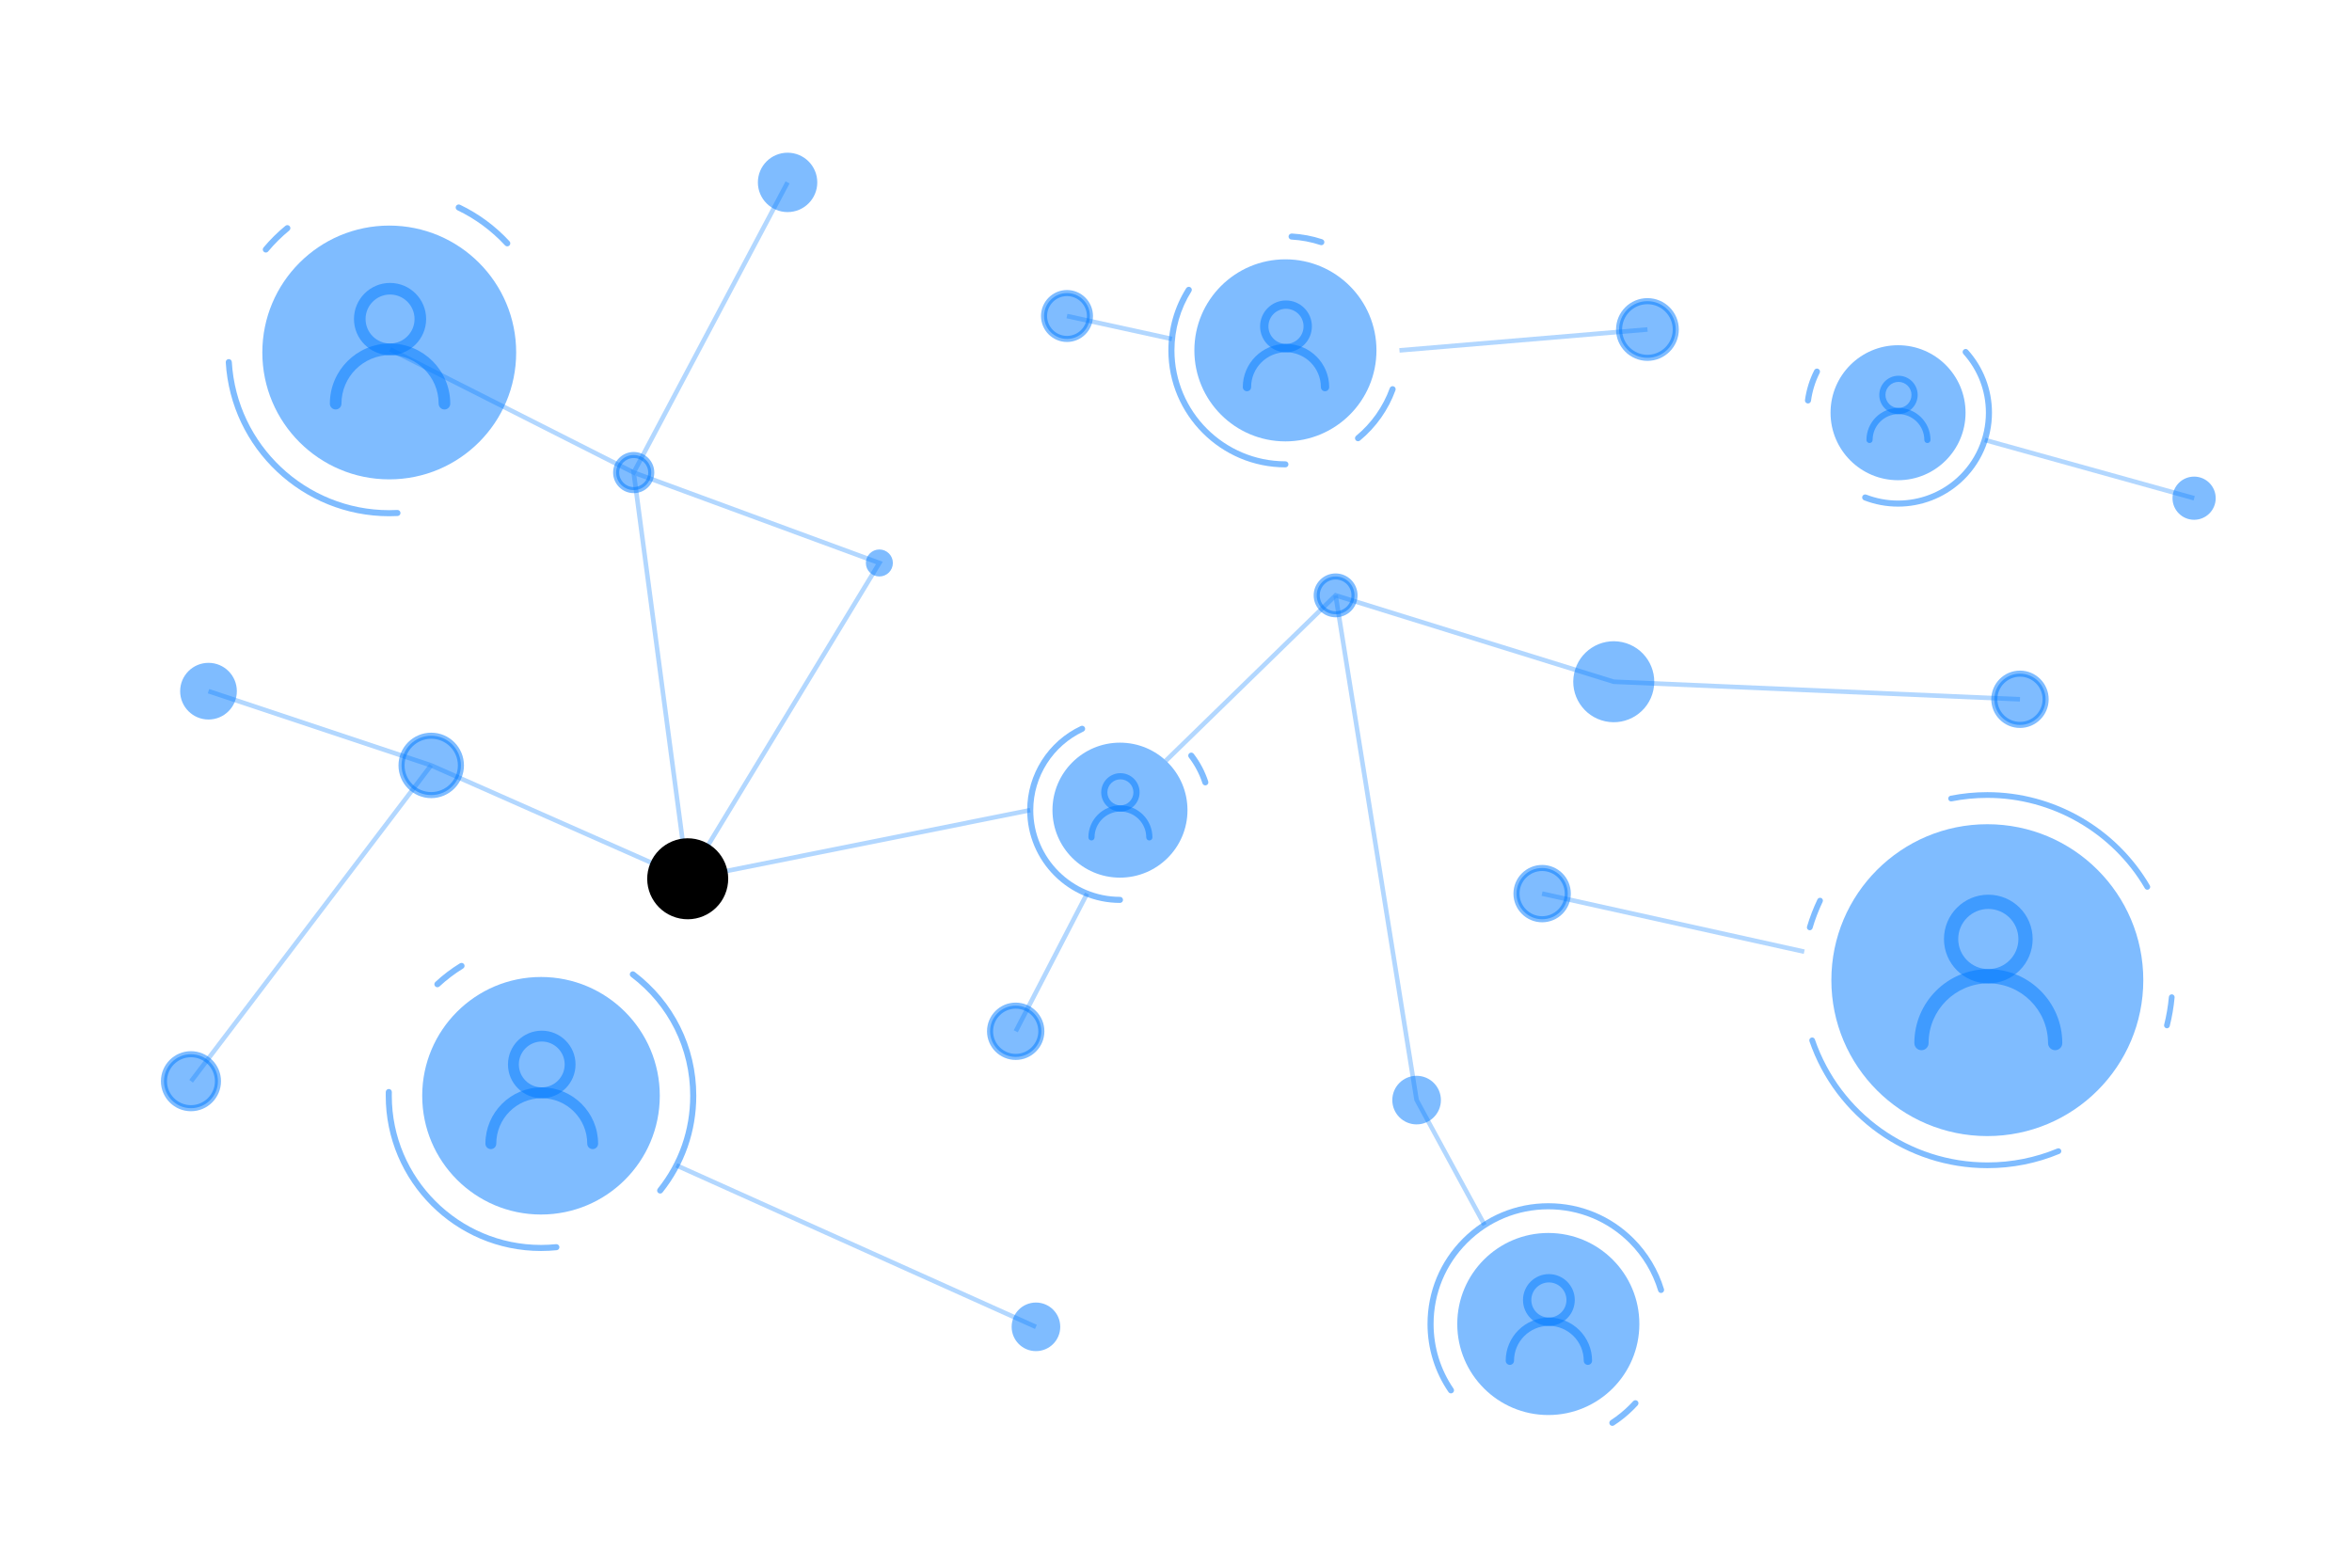
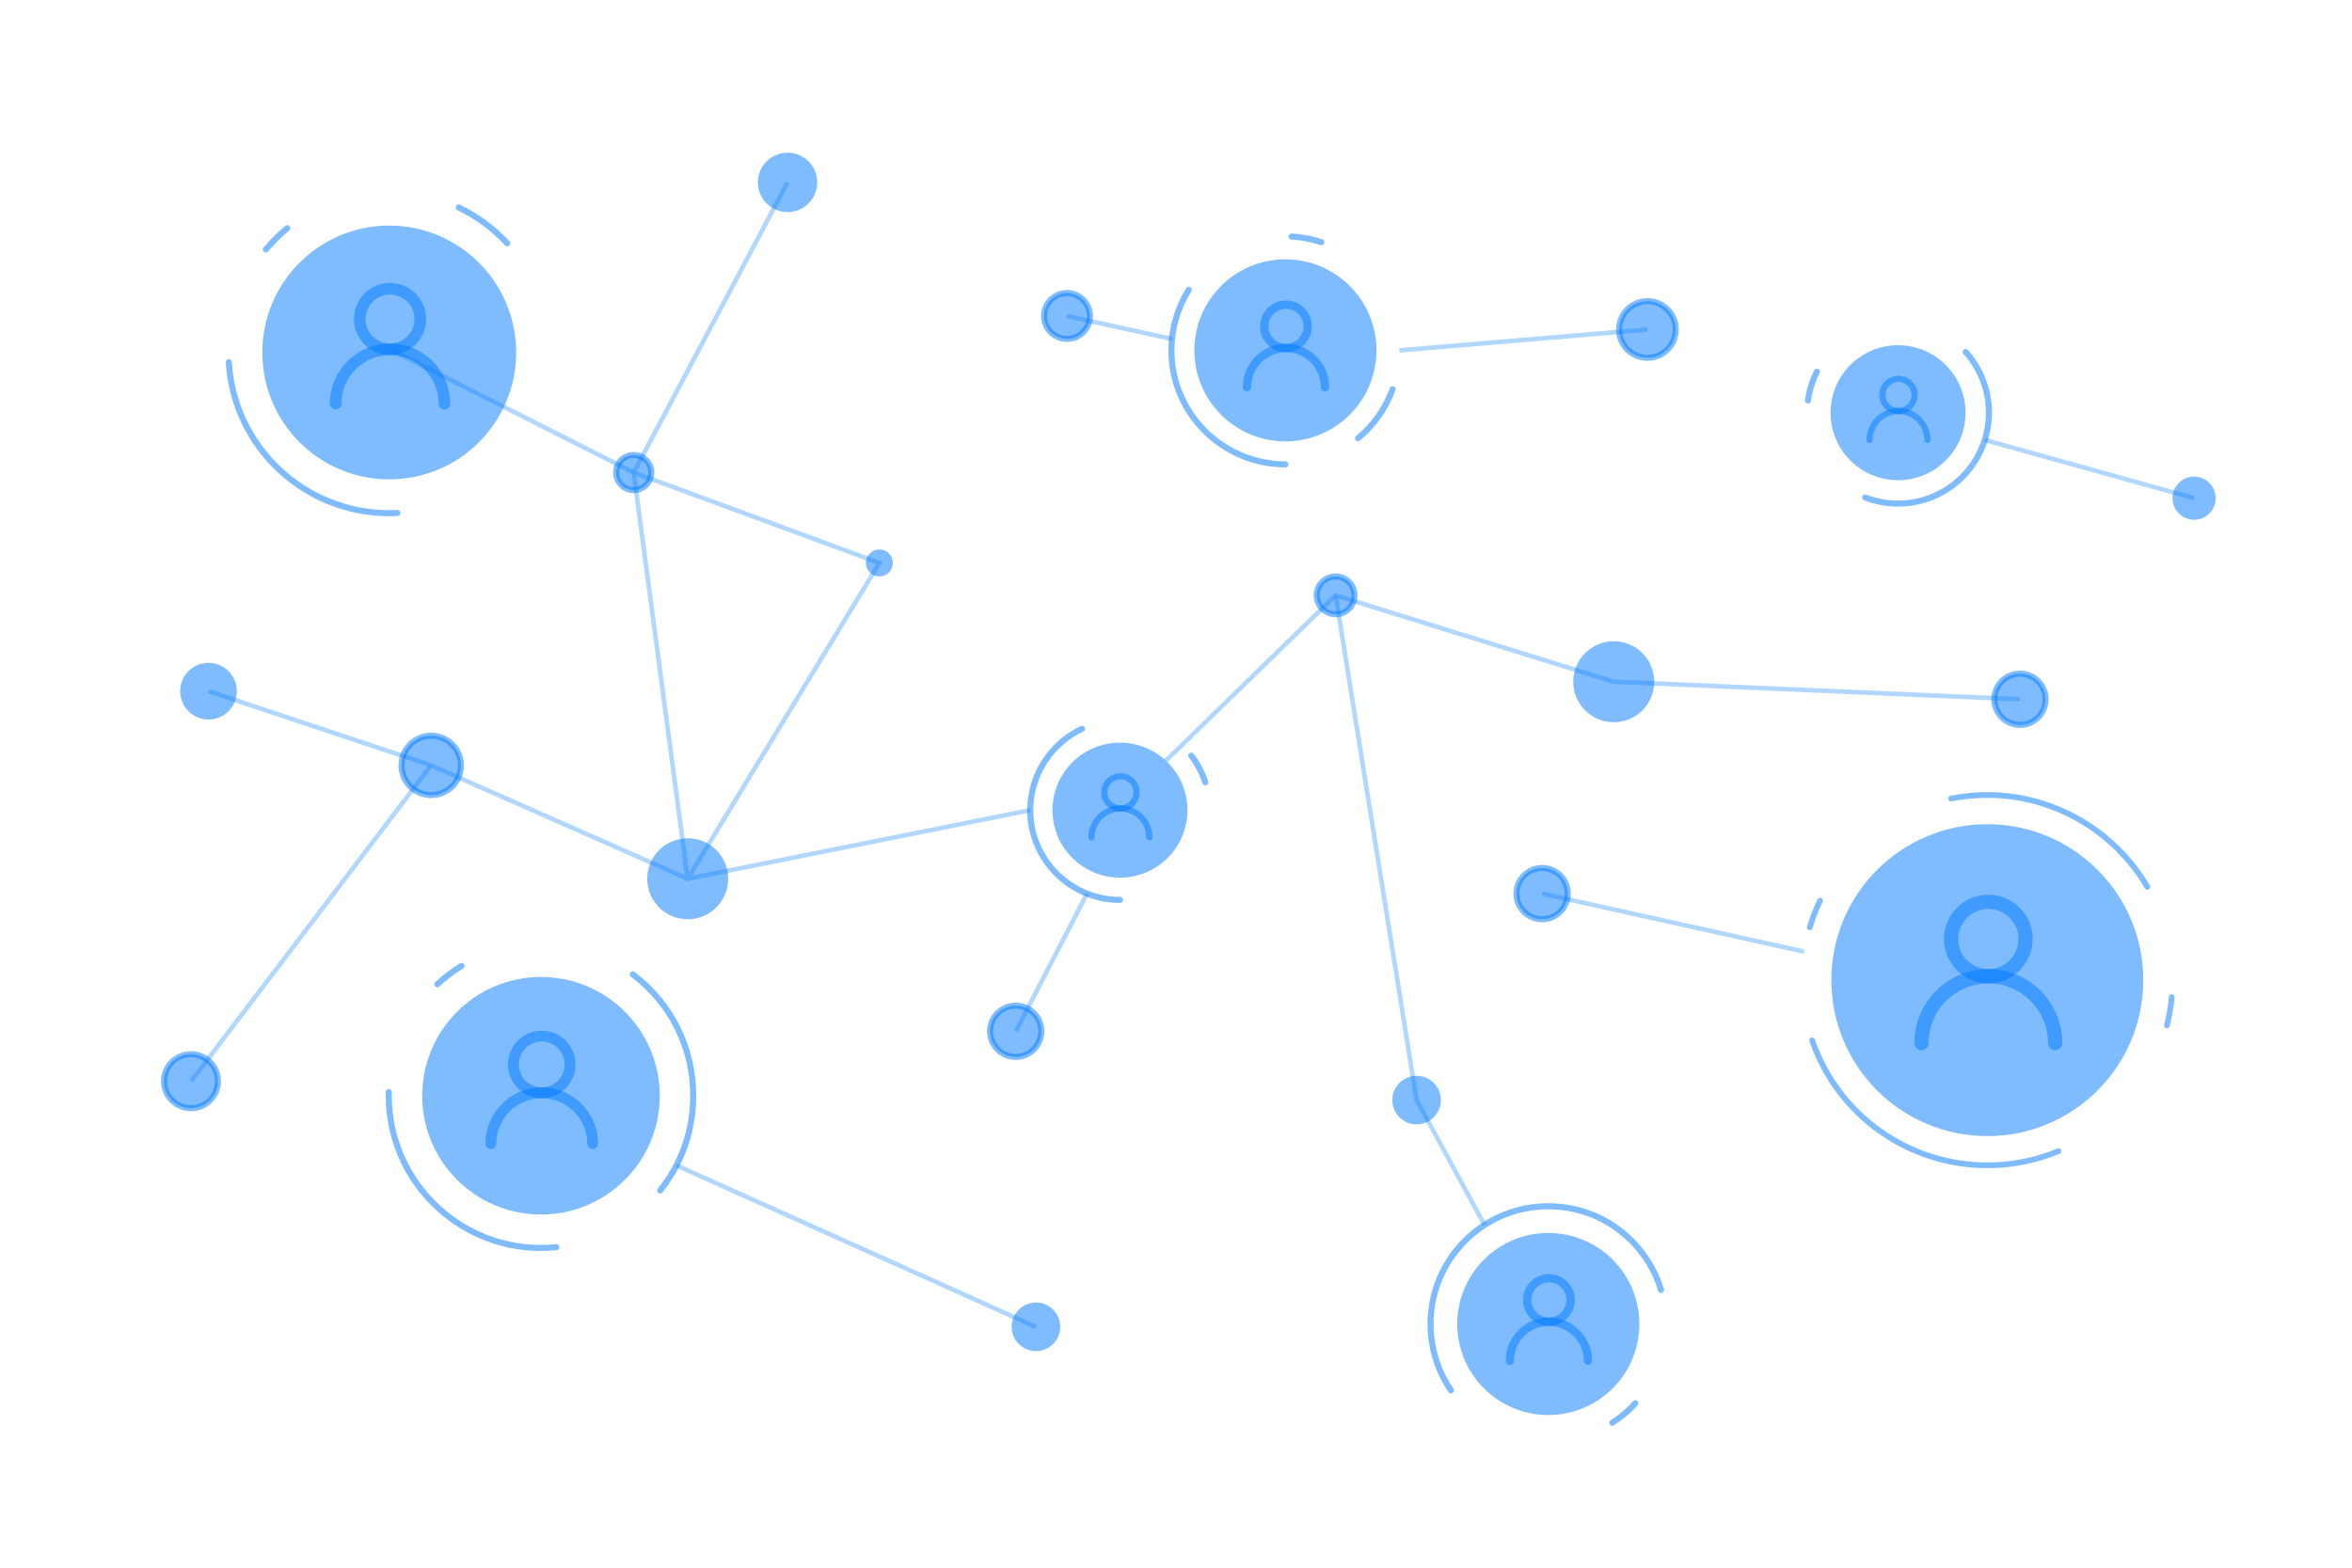
<svg xmlns="http://www.w3.org/2000/svg" version="1.1" id="Layer_1" x="0px" y="0px" viewBox="0 0 2599 1733" style="enable-background:new 0 0 2599 1733;" xml:space="preserve">
  <g>
    <rect style="fill:transparent;" width="2598.076" height="1732.051" />
    <g>
      <g style="opacity:0.6;">
        <g>
          <polygon style="fill:rgba(0, 123, 255,0.5);" points="701.315,525.641 429.884,388.292 432.156,383.805 699.183,518.922 868.068,200.411      872.513,202.772     " />
        </g>
        <g>
          <path style="fill:rgba(0, 123, 255,0.5);" d="M760.916,974.446l-1.292-0.57l-1.853,0.37l-0.167-1.262L475.491,848.262l-245.89-81.954      l1.592-4.781l246.112,82.042l279.519,123.564l-59.621-448.658l278.253,102.439l-1.586,2.608L765.035,967.656l372.892-74.718      l0.987,4.933L761.491,973.5L760.916,974.446z M703.294,526.087l58.171,437.752l206.516-340.317L703.294,526.087z" />
        </g>
        <g>
          <rect x="124.492" y="1017.959" transform="matrix(0.6048 -0.7964 0.7964 0.6048 -676.8177 677.0203)" style="fill:rgba(0, 123, 255,0.5);" width="438.533" height="5.03" />
        </g>
        <g>
          <rect x="1234.536" y="302.562" transform="matrix(0.2135 -0.9769 0.9769 0.2135 619.3416 1493.189)" style="fill:rgba(0, 123, 255,0.5);" width="5.037" height="118.75" />
        </g>
        <g>
          <rect x="1545.893" y="373.18" transform="matrix(0.9965 -0.084 0.084 0.9965 -25.608 142.7265)" style="fill:rgba(0, 123, 255,0.5);" width="275.025" height="5.034" />
        </g>
        <g>
          <polygon style="fill:rgba(0, 123, 255,0.5);" points="1290.042,842.601 1286.53,838.995 1475.191,655.166 1476.621,655.612 1783.577,750.974      2232.221,770.356 2232.004,775.383 1782.708,755.978 1782.396,755.878 1476.56,660.863     " />
        </g>
        <g>
          <rect x="2306.338" y="398.375" transform="matrix(0.2681 -0.9634 0.9634 0.2681 1190.479 2603.825)" style="fill:rgba(0, 123, 255,0.5);" width="5.036" height="240.13" />
        </g>
        <g>
          <rect x="1846.435" y="871.387" transform="matrix(0.2163 -0.9763 0.9763 0.2163 453.331 2604.302)" style="fill:rgba(0, 123, 255,0.5);" width="5.029" height="296.745" />
        </g>
        <g>
          <polygon style="fill:rgba(0, 123, 255,0.5);" points="1638.255,1355.13 1562.886,1216.271 1473.391,658.414 1478.36,657.615 1567.787,1215.05      1642.678,1352.722     " />
        </g>
        <g>
          <rect x="1076.109" y="1061.216" transform="matrix(0.4597 -0.8881 0.8881 0.4597 -316.9521 1606.508)" style="fill:rgba(0, 123, 255,0.5);" width="171.353" height="5.033" />
        </g>
        <g>
          <rect x="943.578" y="1159.411" transform="matrix(0.4099 -0.9121 0.9121 0.4099 -697.884 1675.681)" style="fill:rgba(0, 123, 255,0.5);" width="5.034" height="435.568" />
        </g>
      </g>
      <g>
        <path style="fill:rgba(0, 123, 255,0.5);" d="M597.82,1342.339L597.82,1342.339c-72.497,0-131.266-58.77-131.266-131.266v-0.001     c0-72.496,58.77-131.265,131.266-131.265l0,0c72.496,0,131.266,58.769,131.266,131.265v0.001     C729.086,1283.569,670.316,1342.339,597.82,1342.339z" />
        <g>
          <path style="fill:rgba(0, 123, 255,0.5);" d="M597.822,1382.651c-94.613,0-171.586-76.967-171.586-171.577c0-1.404,0.018-2.813,0.05-4.211      c0.044-1.855,1.733-3.4,3.436-3.277c1.853,0.042,3.319,1.58,3.278,3.43c-0.032,1.351-0.05,2.702-0.05,4.058      c0,90.91,73.96,164.87,164.87,164.87c5.556-0.006,11.156-0.287,16.645-0.84c1.87-0.171,3.489,1.162,3.673,3.007      c0.185,1.844-1.16,3.488-3.004,3.676C609.424,1382.357,603.601,1382.645,597.822,1382.651z M729.471,1319.156      c-0.731,0-1.471-0.235-2.087-0.728c-1.451-1.157-1.689-3.265-0.535-4.716c23.448-29.424,35.841-64.915,35.841-102.638      c0-52.088-23.847-100.025-65.432-131.516c-1.477-1.122-1.768-3.225-0.649-4.704c1.122-1.475,3.227-1.768,4.701-0.652      c43.273,32.772,68.093,82.664,68.093,136.872c0,39.256-12.9,76.192-37.303,106.821      C731.435,1318.728,730.457,1319.156,729.471,1319.156z M483.329,1091.168c-0.898,0-1.797-0.358-2.458-1.069      c-1.262-1.357-1.184-3.483,0.173-4.746c8.361-7.77,17.517-14.718,27.21-20.655c1.574-0.963,3.645-0.47,4.616,1.104      c0.966,1.585,0.47,3.647-1.11,4.616c-9.315,5.709-18.113,12.387-26.147,19.857      C484.968,1090.875,484.148,1091.168,483.329,1091.168z" />
        </g>
        <g>
          <g>
            <path style="fill:rgba(0, 123, 255,0.5);" d="M654.915,1270.04c-3.313,0-6-2.684-6-5.996c0-27.715-22.55-50.268-50.265-50.268       s-50.262,22.553-50.262,50.268c0,3.312-2.687,5.996-6,5.996c-3.313,0-5.999-2.684-5.999-5.996       c0-34.334,27.929-62.261,62.261-62.261s62.264,27.927,62.264,62.261C660.914,1267.355,658.227,1270.04,654.915,1270.04z" />
          </g>
          <g>
            <path style="fill:rgba(0, 123, 255,0.5);" d="M598.65,1213.776c-20.579,0-37.321-16.738-37.321-37.318c0-20.579,16.741-37.324,37.321-37.324       c20.58,0,37.324,16.745,37.324,37.324C635.974,1197.037,619.23,1213.776,598.65,1213.776z M598.65,1151.127       c-13.964,0-25.322,11.364-25.322,25.331c0,13.96,11.358,25.325,25.322,25.325c13.963,0,25.325-11.364,25.325-25.325       C623.975,1162.491,612.614,1151.127,598.65,1151.127z" />
          </g>
        </g>
      </g>
      <g>
        <path style="fill:rgba(0, 123, 255,0.5)" d="M1420.405,487.833L1420.405,487.833c-55.564,0-100.608-45.043-100.608-100.607v-0.001     c0-55.564,45.043-100.607,100.607-100.607h0.001c55.564,0,100.607,45.043,100.607,100.607v0.001     C1521.012,442.79,1475.969,487.833,1420.405,487.833z" />
        <g>
          <path style="fill:rgba(0, 123, 255,0.5)" d="M1420.404,516.555c-71.311,0-129.329-58.015-129.329-129.326c0-24.379,6.819-48.13,19.719-68.68      c0.987-1.569,3.06-2.038,4.628-1.057c1.568,0.987,2.044,3.054,1.057,4.628c-12.228,19.481-18.691,41.993-18.691,65.103      c0,67.611,55.005,122.625,122.616,122.625c1.853,0,3.356,1.497,3.356,3.353C1423.761,515.057,1422.257,516.555,1420.404,516.555      z M1500.646,487.688c-0.966,0-1.927-0.411-2.59-1.215c-1.181-1.427-0.981-3.542,0.449-4.722      c16.903-13.978,29.771-32.22,37.215-52.746c0.628-1.739,2.546-2.661,4.299-2.009c1.742,0.629,2.643,2.555,2.009,4.299      c-7.847,21.648-21.419,40.888-39.247,55.624C1502.155,487.436,1501.398,487.688,1500.646,487.688z M1460.089,270.994      c-0.349,0-0.705-0.059-1.057-0.176c-10.31-3.418-21.076-5.445-31.991-6.026c-1.85-0.1-3.272-1.68-3.172-3.536      c0.097-1.85,1.742-3.124,3.53-3.171c11.514,0.616,22.867,2.76,33.747,6.366c1.759,0.582,2.711,2.478,2.129,4.241      C1462.808,270.101,1461.495,270.994,1460.089,270.994z" />
        </g>
        <g>
          <g>
            <path style="fill:rgba(0, 123, 255,0.5);" d="M1464.165,432.423c-2.54,0-4.599-2.062-4.599-4.599c0-21.243-17.281-38.522-38.525-38.522       c-21.24,0-38.521,17.279-38.521,38.522c0,2.537-2.059,4.599-4.599,4.599s-4.598-2.062-4.598-4.599       c0-26.312,21.407-47.719,47.719-47.719c26.315,0,47.722,21.408,47.722,47.719       C1468.763,430.361,1466.705,432.423,1464.165,432.423z" />
          </g>
          <g>
            <path style="fill:rgba(0, 123, 255,0.5);" d="M1421.041,389.302c-15.772,0-28.605-12.832-28.605-28.608c0-15.775,12.833-28.608,28.605-28.608       c15.775,0,28.608,12.833,28.608,28.608C1449.65,376.47,1436.817,389.302,1421.041,389.302z M1421.041,341.284       c-10.701,0-19.407,8.709-19.407,19.41c0,10.701,8.707,19.41,19.407,19.41c10.704,0,19.411-8.71,19.411-19.41       C1440.452,349.993,1431.745,341.284,1421.041,341.284z" />
          </g>
        </g>
      </g>
      <g>
        <path style="fill:rgba(0, 123, 255,0.5);" d="M1710.91,1563.941L1710.91,1563.941c-55.564,0-100.607-45.043-100.607-100.608l0,0     c0-55.564,45.043-100.607,100.607-100.607h0.001c55.563,0,100.607,45.043,100.607,100.607l0,0     C1811.517,1518.897,1766.474,1563.941,1710.91,1563.941z" />
        <g>
          <path style="fill:rgba(0, 123, 255,0.5);" d="M1781.674,1575.917c-1.098,0-2.176-0.535-2.819-1.527c-1.007-1.556-0.563-3.635,0.99-4.64      c7.418-4.81,14.383-10.46,20.708-16.785c1.427-1.422,2.804-2.866,4.141-4.334c1.248-1.369,3.374-1.457,4.74-0.223      c1.371,1.251,1.471,3.371,0.223,4.745c-1.41,1.55-2.863,3.072-4.358,4.563c-6.657,6.655-13.993,12.598-21.801,17.66      C1782.933,1575.747,1782.3,1575.917,1781.674,1575.917z M1603.381,1539.997c-1.072,0-2.123-0.51-2.775-1.462      c-15.161-22.189-23.178-48.189-23.178-75.194c0-35.656,13.884-69.173,39.091-94.387c25.216-25.219,58.737-39.103,94.38-39.103      c35.65,0,69.171,13.879,94.387,39.091c15.567,15.564,27.122,34.857,33.421,55.783c0.534,1.78-0.47,3.648-2.247,4.182      c-1.759,0.564-3.647-0.47-4.179-2.243c-5.982-19.875-16.958-38.193-31.741-52.975c-23.947-23.939-55.783-37.13-89.641-37.13      c-33.853,0-65.685,13.191-89.635,37.142c-23.939,23.944-37.124,55.777-37.124,89.641c0,25.648,7.608,50.338,22.009,71.412      c1.046,1.527,0.652,3.617-0.878,4.663C1604.693,1539.809,1604.033,1539.997,1603.381,1539.997z" />
        </g>
        <g>
          <g>
            <path style="fill:rgba(0, 123, 255,0.5);" d="M1754.669,1508.529c-2.54,0-4.598-2.062-4.598-4.598c0-21.243-17.281-38.522-38.525-38.522       c-21.24,0-38.521,17.278-38.521,38.522c0,2.537-2.059,4.598-4.599,4.598c-2.54,0-4.598-2.062-4.598-4.598       c0-26.311,21.407-47.719,47.719-47.719c26.314,0,47.722,21.408,47.722,47.719       C1759.268,1506.467,1757.209,1508.529,1754.669,1508.529z" />
          </g>
          <g>
            <path style="fill:rgba(0, 123, 255,0.5);" d="M1711.546,1465.409c-15.772,0-28.605-12.833-28.605-28.608       c0-15.775,12.833-28.608,28.605-28.608c15.775,0,28.608,12.833,28.608,28.608       C1740.154,1452.576,1727.321,1465.409,1711.546,1465.409z M1711.546,1417.39c-10.701,0-19.407,8.71-19.407,19.41       s8.706,19.411,19.407,19.411c10.704,0,19.411-8.71,19.411-19.411S1722.25,1417.39,1711.546,1417.39z" />
          </g>
        </g>
      </g>
      <g>
        <path style="fill:rgba(0, 123, 255,0.5);" d="M430.131,529.816L430.131,529.816c-77.457,0-140.248-62.791-140.248-140.247v-0.001     c0-77.456,62.791-140.247,140.248-140.247l0,0c77.457,0,140.247,62.791,140.247,140.247v0.001     C570.378,467.025,507.588,529.816,430.131,529.816z" />
        <g>
          <path style="fill:rgba(0, 123, 255,0.5);" d="M430.136,570.564c-95.676,0-175.036-74.736-180.678-170.144c-0.109-1.85,1.301-3.442,3.154-3.548      c1.826-0.058,3.436,1.304,3.548,3.148c5.43,91.867,81.847,163.836,173.97,163.836c2.974-0.006,5.938-0.082,8.886-0.235      c1.862-0.059,3.427,1.333,3.521,3.183c0.094,1.85-1.33,3.43-3.18,3.524C436.303,570.482,433.228,570.558,430.136,570.564z       M293.736,279.105c-0.758,0-1.521-0.253-2.15-0.775c-1.421-1.193-1.612-3.307-0.423-4.728      c7.285-8.722,15.44-16.809,24.241-24.039c1.43-1.175,3.548-0.957,4.722,0.464c1.177,1.433,0.969,3.548-0.464,4.728      c-8.474,6.959-16.333,14.747-23.348,23.146C295.651,278.7,294.696,279.105,293.736,279.105z M560.546,272.304      c-0.901,0-1.803-0.358-2.464-1.075c-15.041-16.257-32.757-29.336-52.655-38.886c-1.671-0.799-2.376-2.807-1.574-4.475      c0.802-1.674,2.807-2.373,4.475-1.575c20.665,9.914,39.063,23.499,54.682,40.378c1.26,1.363,1.175,3.483-0.185,4.74      C562.179,272.01,561.362,272.304,560.546,272.304z" />
        </g>
        <g>
          <g>
            <path style="fill:rgba(0, 123, 255,0.5);" d="M491.131,452.567c-3.539,0-6.41-2.866-6.41-6.408c0-29.612-24.089-53.703-53.701-53.703       c-29.613,0-53.704,24.091-53.704,53.703c0,3.542-2.872,6.408-6.41,6.408c-3.539,0-6.411-2.866-6.411-6.408       c0-36.677,29.844-66.518,66.525-66.518c36.68,0,66.522,29.841,66.522,66.518C497.542,449.701,494.67,452.567,491.131,452.567z" />
          </g>
          <g>
            <path style="fill:rgba(0, 123, 255,0.5);" d="M431.02,392.456c-21.989,0-39.879-17.884-39.879-39.873c0-21.989,17.889-39.879,39.879-39.879       c21.986,0,39.875,17.889,39.875,39.879C470.895,374.572,453.006,392.456,431.02,392.456z M431.02,325.52       c-14.921,0-27.058,12.139-27.058,27.063c0,14.917,12.137,27.057,27.058,27.057c14.917,0,27.054-12.14,27.054-27.057       C458.074,337.66,445.938,325.52,431.02,325.52z" />
          </g>
        </g>
      </g>
      <g>
        <path style="fill:rgba(0, 123, 255,0.5)" d="M2097.372,530.75L2097.372,530.75c-41.198,0-74.596-33.397-74.596-74.596l0,0     c0-41.197,33.397-74.595,74.595-74.595h0.001c41.197,0,74.595,33.397,74.595,74.595l0,0     C2171.967,497.353,2138.57,530.75,2097.372,530.75z" />
        <g>
          <path style="fill:rgba(0, 123, 255,0.5)" d="M2097.404,559.94c-12.915,0-25.554-2.355-37.564-7.001c-1.73-0.669-2.59-2.613-1.92-4.34      c0.667-1.732,2.619-2.584,4.34-1.92c11.238,4.346,23.06,6.555,35.145,6.555c23.971,0,47.002-8.834,64.851-24.867      c20.462-18.377,32.196-44.712,32.196-72.239c0-23.968-8.83-47.003-24.866-64.851c-1.24-1.38-1.125-3.501,0.253-4.74      c1.38-1.24,3.497-1.134,4.739,0.253c17.147,19.087,26.588,43.707,26.588,69.338c0,29.43-12.548,57.58-34.422,77.231      C2147.66,550.502,2123.034,559.94,2097.404,559.94z M1997.86,445.948c-0.15,0-0.302-0.012-0.455-0.035      c-1.835-0.247-3.122-1.938-2.872-3.776c1.562-11.529,5.016-22.617,10.258-32.954c0.837-1.656,2.857-2.314,4.51-1.48      c1.653,0.84,2.314,2.86,1.474,4.511c-4.901,9.673-8.128,20.039-9.594,30.828C2000.955,444.727,1999.514,445.948,1997.86,445.948      z" />
        </g>
        <g>
          <g>
            <path style="fill:rgba(0, 123, 255,0.5);" d="M2129.817,489.662c-1.882,0-3.409-1.521-3.409-3.406c0-15.751-12.813-28.567-28.564-28.567       c-15.752,0-28.564,12.815-28.564,28.567c0,1.885-1.527,3.406-3.409,3.406c-1.882,0-3.409-1.521-3.409-3.406       c0-19.51,15.872-35.379,35.382-35.379c19.51,0,35.383,15.869,35.383,35.379       C2133.227,488.141,2131.699,489.662,2129.817,489.662z" />
          </g>
          <g>
            <path style="fill:rgba(0, 123, 255,0.5);" d="M2097.844,457.688c-11.697,0-21.211-9.514-21.211-21.207c0-11.694,9.514-21.208,21.211-21.208       c11.696,0,21.21,9.514,21.21,21.208C2119.055,448.174,2109.541,457.688,2097.844,457.688z M2097.844,422.086       c-7.935,0-14.392,6.46-14.392,14.395c0,7.934,6.457,14.395,14.392,14.395c7.935,0,14.392-6.46,14.392-14.395       C2112.236,428.546,2105.779,422.086,2097.844,422.086z" />
          </g>
        </g>
      </g>
      <g>
        <path style="fill:rgba(0, 123, 255,0.5)" d="M1237.591,970.004L1237.591,970.004c-41.198,0-74.595-33.398-74.595-74.596l0,0     c0-41.198,33.397-74.595,74.595-74.595l0,0c41.198,0,74.595,33.397,74.595,74.595l0,0     C1312.186,936.606,1278.789,970.004,1237.591,970.004z" />
        <g>
          <path style="fill:rgba(0, 123, 255,0.5)" d="M1237.592,997.932c-56.535,0-102.527-45.992-102.527-102.527      c0-39.708,23.266-76.204,59.271-92.983c1.686-0.769,3.679-0.047,4.461,1.627c0.784,1.68,0.056,3.677-1.624,4.458      c-33.653,15.682-55.395,49.792-55.395,86.899c0,52.834,42.982,95.82,95.814,95.82c1.853,0,3.356,1.497,3.356,3.353      C1240.948,996.435,1239.445,997.932,1237.592,997.932z M1331.917,868.049c-1.416,0-2.731-0.905-3.192-2.32      c-3.353-10.302-8.41-19.91-15.029-28.543c-1.128-1.474-0.849-3.583,0.622-4.71c1.472-1.122,3.58-0.84,4.705,0.622      c7.083,9.244,12.495,19.528,16.086,30.552c0.573,1.762-0.391,3.659-2.153,4.228      C1332.61,867.99,1332.26,868.049,1331.917,868.049z" />
        </g>
        <g>
          <g>
            <path style="fill:rgba(0, 123, 255,0.5);" d="M1270.035,928.918c-1.882,0-3.409-1.521-3.409-3.406c0-15.751-12.812-28.567-28.561-28.567       c-15.751,0-28.564,12.815-28.564,28.567c0,1.885-1.527,3.406-3.409,3.406s-3.409-1.521-3.409-3.406       c0-19.51,15.872-35.38,35.382-35.38c19.508,0,35.38,15.869,35.38,35.38C1273.444,927.397,1271.917,928.918,1270.035,928.918z" />
          </g>
          <g>
            <path style="fill:rgba(0, 123, 255,0.5);" d="M1238.064,896.944c-11.696,0-21.21-9.514-21.21-21.207c0-11.694,9.514-21.208,21.21-21.208       c11.694,0,21.208,9.514,21.208,21.208C1259.272,887.43,1249.758,896.944,1238.064,896.944z M1238.064,861.342       c-7.934,0-14.392,6.46-14.392,14.395c0,7.934,6.457,14.395,14.392,14.395c7.935,0,14.389-6.46,14.389-14.395       C1252.454,867.802,1246,861.342,1238.064,861.342z" />
          </g>
        </g>
      </g>
      <g>
        <path style="fill:rgba(0, 123, 255,0.5)" d="M2196.032,1255.647L2196.032,1255.647c-95.184,0-172.346-77.162-172.346-172.346l0,0     c0-95.184,77.161-172.346,172.346-172.346l0,0c95.184,0,172.346,77.162,172.346,172.346l0,0     C2368.377,1178.486,2291.216,1255.647,2196.032,1255.647z" />
        <g>
          <path style="fill:rgba(0, 123, 255,0.5)" d="M2196.031,1291.101c-88.757,0-167.753-56.358-196.573-140.244      c-0.569-1.662,0.314-3.465,1.97-4.035c1.659-0.563,3.462,0.312,4.032,1.968c27.938,81.325,104.524,135.968,190.571,135.968      c26.796,0,52.823-5.18,77.358-15.388c1.615-0.658,3.474,0.094,4.15,1.709c0.672,1.621-0.094,3.477-1.712,4.152      C2250.513,1285.762,2223.667,1291.101,2196.031,1291.101z M2394.504,1136.509c-0.256,0-0.517-0.03-0.775-0.094      c-1.7-0.429-2.731-2.15-2.305-3.853c2.525-10.044,4.284-20.392,5.227-30.746c0.159-1.738,1.721-2.966,3.448-2.872      c1.744,0.159,3.031,1.703,2.872,3.448c-0.972,10.683-2.787,21.354-5.392,31.721      C2397.217,1135.551,2395.922,1136.509,2394.504,1136.509z M1999.828,1028.168c-0.297,0-0.602-0.042-0.902-0.129      c-1.68-0.499-2.637-2.267-2.141-3.947c3.049-10.272,6.931-20.385,11.544-30.052c0.752-1.586,2.649-2.238,4.229-1.503      c1.583,0.757,2.252,2.649,1.497,4.228c-4.469,9.379-8.231,19.176-11.185,29.136      C2002.459,1027.275,2001.196,1028.168,1999.828,1028.168z M2372.838,983.385c-1.09,0-2.153-0.564-2.743-1.569      c-36.028-61.668-102.727-99.972-174.064-99.972c-13.279,0.006-26.543,1.304-39.429,3.859c-1.736,0.358-3.389-0.787-3.729-2.496      c-0.341-1.721,0.778-3.388,2.496-3.729c13.288-2.631,26.969-3.97,40.662-3.976c73.584,0,142.379,39.508,179.544,103.108      c0.884,1.516,0.373,3.459-1.139,4.34C2373.933,983.244,2373.381,983.385,2372.838,983.385z" />
        </g>
        <g>
          <g>
            <path style="fill:rgba(0, 123, 255,0.5);" d="M2270.995,1160.724c-4.349,0-7.876-3.524-7.876-7.876c0-36.39-29.606-65.996-65.996-65.996       c-36.39,0-65.994,29.606-65.994,65.996c0,4.352-3.527,7.876-7.875,7.876c-4.349,0-7.876-3.524-7.876-7.876       c0-45.076,36.671-81.748,81.745-81.748c45.076,0,81.747,36.672,81.747,81.748       C2278.871,1157.199,2275.344,1160.724,2270.995,1160.724z" />
          </g>
          <g>
            <path style="fill:rgba(0, 123, 255,0.5);" d="M2197.123,1086.852c-27.019,0-49.003-21.983-49.003-49c0-27.022,21.983-49.005,49.003-49.005       c27.019,0,49.002,21.983,49.002,49.005C2246.125,1064.868,2224.142,1086.852,2197.123,1086.852z M2197.123,1004.599       c-18.333,0-33.25,14.918-33.25,33.254c0,18.33,14.917,33.247,33.25,33.247c18.333,0,33.25-14.917,33.25-33.247       C2230.374,1019.516,2215.456,1004.599,2197.123,1004.599z" />
          </g>
        </g>
      </g>
      <path style="fill:rgba(0, 123, 255,0.5);" d="M986.634,622.219c0,8.237-6.678,14.915-14.915,14.915c-8.238,0-14.916-6.678-14.916-14.915    c0-8.238,6.678-14.916,14.916-14.916C979.956,607.303,986.634,613.981,986.634,622.219z" />
-       <ellipse transform="matrix(0.2898 -0.9571 0.9571 0.2898 -389.8751 1417.103)" style="fill:rrgba(0, 123, 255,0.5);" cx="759.912" cy="971.251" rx="44.748" ry="44.748" />
+       <ellipse transform="matrix(0.2898 -0.9571 0.9571 0.2898 -389.8751 1417.103)" style="fill:rgba(0, 123, 255,0.5);" cx="759.912" cy="971.251" rx="44.748" ry="44.748" />
      <path style="fill:rgba(0, 123, 255,0.5);" d="M1592.22,1215.871c0,14.828-12.021,26.849-26.849,26.849c-14.828,0-26.849-12.021-26.849-26.849    c0-14.828,12.021-26.849,26.849-26.849C1580.199,1189.023,1592.22,1201.044,1592.22,1215.871z" />
      <ellipse transform="matrix(0.2106 -0.9776 0.9776 0.2106 671.0958 2337.992)" style="fill:rgba(0, 123, 255,0.5);" cx="1783.143" cy="753.479" rx="44.748" ry="44.748" />
      <path style="fill:rgba(0, 123, 255,0.5);" d="M2448.393,550.623c0,13.18-10.684,23.865-23.865,23.865c-13.181,0-23.865-10.685-23.865-23.865    c0-13.181,10.685-23.866,23.865-23.866C2437.708,526.757,2448.393,537.442,2448.393,550.623z" />
      <path style="fill:rgba(0, 123, 255,0.5);" d="M1171.592,1466.459c0,14.828-12.021,26.849-26.849,26.849c-14.828,0-26.849-12.02-26.849-26.849    s12.021-26.849,26.849-26.849C1159.571,1439.61,1171.592,1451.631,1171.592,1466.459z" />
      <path style="fill:rgba(0, 123, 255,0.5);" d="M261.721,763.92c0,17.299-14.024,31.323-31.324,31.323c-17.299,0-31.324-14.024-31.324-31.323    s14.024-31.324,31.324-31.324C247.697,732.596,261.721,746.62,261.721,763.92z" />
      <path style="fill:rgba(0, 123, 255,0.5);" d="M903.105,201.59c0,18.123-14.692,32.814-32.815,32.814s-32.815-14.692-32.815-32.814    c0-18.123,14.692-32.815,32.815-32.815S903.105,183.467,903.105,201.59z" />
      <g>
        <path style="fill:rgba(0, 123, 255,0.5);" d="M1204.406,349.258c0,14.004-11.353,25.356-25.357,25.356c-14.004,0-25.357-11.353-25.357-25.356     c0-14.004,11.353-25.357,25.357-25.357C1193.053,323.901,1204.406,335.254,1204.406,349.258z" />
        <path style="fill:rgba(0, 123, 255,0.5);" d="M1179.048,377.967c-15.834,0-28.714-12.88-28.714-28.708c0-15.834,12.88-28.714,28.714-28.714     c15.834,0,28.714,12.88,28.714,28.714C1207.763,365.087,1194.883,377.967,1179.048,377.967z M1179.048,327.253     c-12.13,0-22.001,9.873-22.001,22.006c0,12.128,9.87,22.001,22.001,22.001c12.131,0,22.001-9.873,22.001-22.001     C1201.049,337.126,1191.179,327.253,1179.048,327.253z" />
      </g>
      <g>
        <path style="fill:rgba(0, 123, 255,0.5);" d="M509.325,845.957c0,18.123-14.692,32.815-32.815,32.815c-18.123,0-32.815-14.692-32.815-32.815     c0-18.123,14.692-32.815,32.815-32.815C494.633,813.143,509.325,827.834,509.325,845.957z" />
        <path style="fill:rgba(0, 123, 255,0.5);" d="M476.51,882.127c-19.945,0-36.172-16.222-36.172-36.167c0-19.945,16.227-36.173,36.172-36.173     c19.945,0,36.173,16.228,36.173,36.173C512.683,865.905,496.455,882.127,476.51,882.127z M476.51,816.495     c-16.245,0-29.459,13.22-29.459,29.465c0,16.245,13.215,29.459,29.459,29.459c16.245,0,29.46-13.214,29.46-29.459     C505.97,829.715,492.755,816.495,476.51,816.495z" />
      </g>
      <g>
        <circle style="fill:rgba(0, 123, 255,0.5);" cx="1122.369" cy="1139.801" r="28.34" />
        <path style="fill:rgba(0, 123, 255,0.5);" d="M1122.37,1171.495c-17.478,0-31.697-14.213-31.697-31.691c0-17.479,14.219-31.698,31.697-31.698     c17.476,0,31.694,14.219,31.694,31.698C1154.064,1157.282,1139.846,1171.495,1122.37,1171.495z M1122.37,1114.813     c-13.775,0-24.984,11.211-24.984,24.99c0,13.772,11.209,24.984,24.984,24.984c13.776,0,24.981-11.212,24.981-24.984     C1147.351,1126.025,1136.146,1114.813,1122.37,1114.813z" />
      </g>
      <g>
        <path style="fill:rgba(0, 123, 255,0.5);" d="M1732.43,987.658c0,15.652-12.688,28.341-28.341,28.341c-15.652,0-28.34-12.689-28.34-28.341     c0-15.652,12.688-28.34,28.34-28.34C1719.741,959.318,1732.43,972.007,1732.43,987.658z" />
        <path style="fill:rgba(0, 123, 255,0.5);" d="M1704.09,1019.352c-17.479,0-31.697-14.212-31.697-31.691c0-17.478,14.218-31.697,31.697-31.697     c17.478,0,31.697,14.219,31.697,31.697C1735.787,1005.139,1721.568,1019.352,1704.09,1019.352z M1704.09,962.67     c-13.775,0-24.984,11.212-24.984,24.99c0,13.772,11.209,24.984,24.984,24.984c13.775,0,24.984-11.212,24.984-24.984     C1729.074,973.882,1717.865,962.67,1704.09,962.67z" />
      </g>
      <g>
        <path style="fill:rgba(0, 123, 255,0.5);" d="M1851.757,364.173c0,17.299-14.024,31.324-31.323,31.324c-17.299,0-31.324-14.024-31.324-31.324     s14.024-31.323,31.324-31.323C1837.733,332.85,1851.757,346.874,1851.757,364.173z" />
        <path style="fill:rgba(0, 123, 255,0.5);" d="M1820.433,398.852c-19.123,0-34.681-15.558-34.681-34.681s15.558-34.675,34.681-34.675     s34.681,15.552,34.681,34.675S1839.556,398.852,1820.433,398.852z M1820.433,336.203c-15.423,0-27.968,12.545-27.968,27.968     c0,15.423,12.545,27.974,27.968,27.974s27.968-12.551,27.968-27.974C1848.401,348.748,1835.857,336.203,1820.433,336.203z" />
      </g>
      <g>
        <path style="fill:rgba(0, 123, 255,0.5);" d="M1496.758,658.017c0,11.533-9.349,20.882-20.883,20.882c-11.533,0-20.882-9.349-20.882-20.882     c0-11.533,9.349-20.883,20.882-20.883C1487.409,637.134,1496.758,646.484,1496.758,658.017z" />
        <path style="fill:rgba(0, 123, 255,0.5);" d="M1475.876,682.253c-13.365,0-24.239-10.871-24.239-24.238c0-13.361,10.874-24.233,24.239-24.233     c13.364,0,24.239,10.871,24.239,24.233C1500.114,671.382,1489.24,682.253,1475.876,682.253z M1475.876,640.489     c-9.664,0-17.526,7.865-17.526,17.526c0,9.667,7.862,17.531,17.526,17.531c9.664,0,17.526-7.864,17.526-17.531     C1493.401,648.354,1485.54,640.489,1475.876,640.489z" />
      </g>
      <g>
        <path style="fill:rgba(0, 123, 255,0.5);" d="M2260.453,772.869c0,15.652-12.688,28.34-28.34,28.34c-15.652,0-28.341-12.688-28.341-28.34     c0-15.652,12.688-28.34,28.341-28.34C2247.764,744.529,2260.453,757.217,2260.453,772.869z" />
        <path style="fill:rgba(0, 123, 255,0.5);" d="M2232.112,804.561c-17.478,0-31.697-14.213-31.697-31.691c0-17.479,14.219-31.692,31.697-31.692     c17.479,0,31.697,14.213,31.697,31.692C2263.809,790.347,2249.591,804.561,2232.112,804.561z M2232.112,747.885     c-13.775,0-24.984,11.211-24.984,24.984c0,13.772,11.209,24.984,24.984,24.984c13.776,0,24.984-11.212,24.984-24.984     C2257.096,759.096,2245.888,747.885,2232.112,747.885z" />
      </g>
      <g>
        <path style="fill:rgba(0, 123, 255,0.5);" d="M240.839,1194.989c0,16.476-13.356,29.832-29.832,29.832s-29.832-13.357-29.832-29.832     s13.357-29.832,29.832-29.832S240.839,1178.514,240.839,1194.989z" />
        <path style="fill:rgba(0, 123, 255,0.5);" d="M211.007,1228.176c-18.3,0-33.189-14.888-33.189-33.189c0-18.3,14.888-33.183,33.189-33.183     c18.301,0,33.189,14.882,33.189,33.183C244.196,1213.288,229.308,1228.176,211.007,1228.176z M211.007,1168.511     c-14.6,0-26.476,11.881-26.476,26.476c0,14.601,11.875,26.482,26.476,26.482c14.601,0,26.476-11.881,26.476-26.482     C237.483,1180.393,225.608,1168.511,211.007,1168.511z" />
      </g>
      <g>
        <path style="fill:rgba(0, 123, 255,0.5);" d="M719.639,522.282c0,10.709-8.681,19.391-19.391,19.391c-10.709,0-19.391-8.682-19.391-19.391     c0-10.709,8.682-19.391,19.391-19.391C710.958,502.891,719.639,511.573,719.639,522.282z" />
        <path style="fill:rgba(0, 123, 255,0.5);" d="M700.25,545.028c-12.542,0-22.747-10.202-22.747-22.746c0-12.539,10.205-22.741,22.747-22.741     c12.542,0,22.746,10.202,22.746,22.741C722.996,534.826,712.791,545.028,700.25,545.028z M700.25,506.248     c-8.843,0-16.034,7.194-16.034,16.034c0,8.845,7.192,16.039,16.034,16.039c8.842,0,16.034-7.195,16.034-16.039     C716.283,513.442,709.091,506.248,700.25,506.248z" />
      </g>
    </g>
  </g>
</svg>
